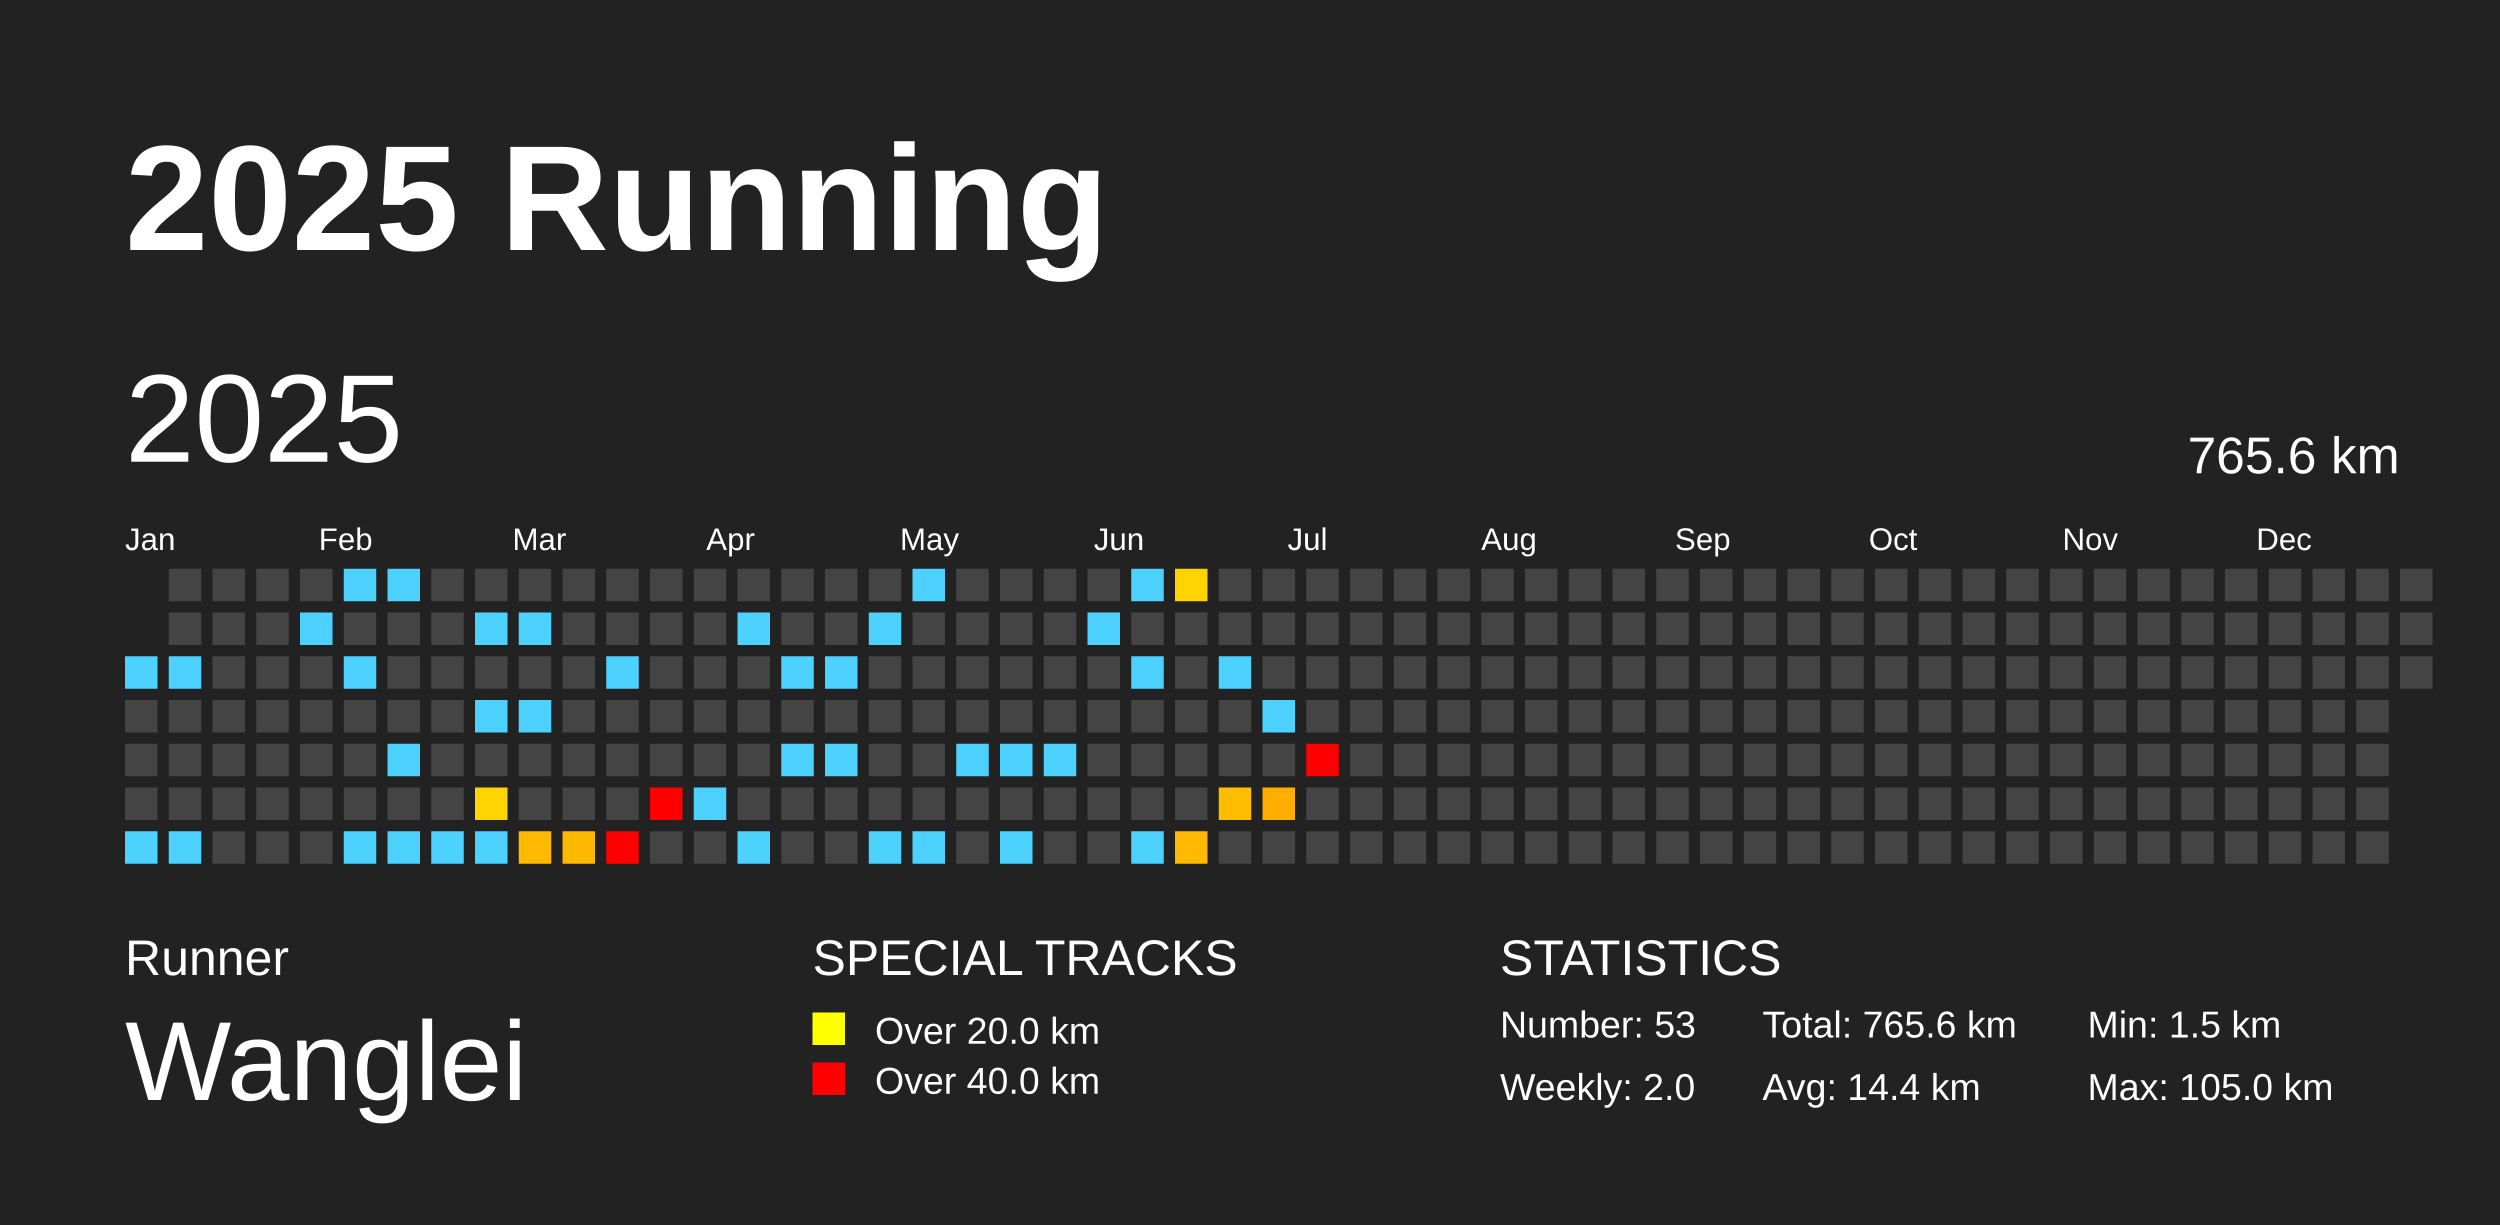
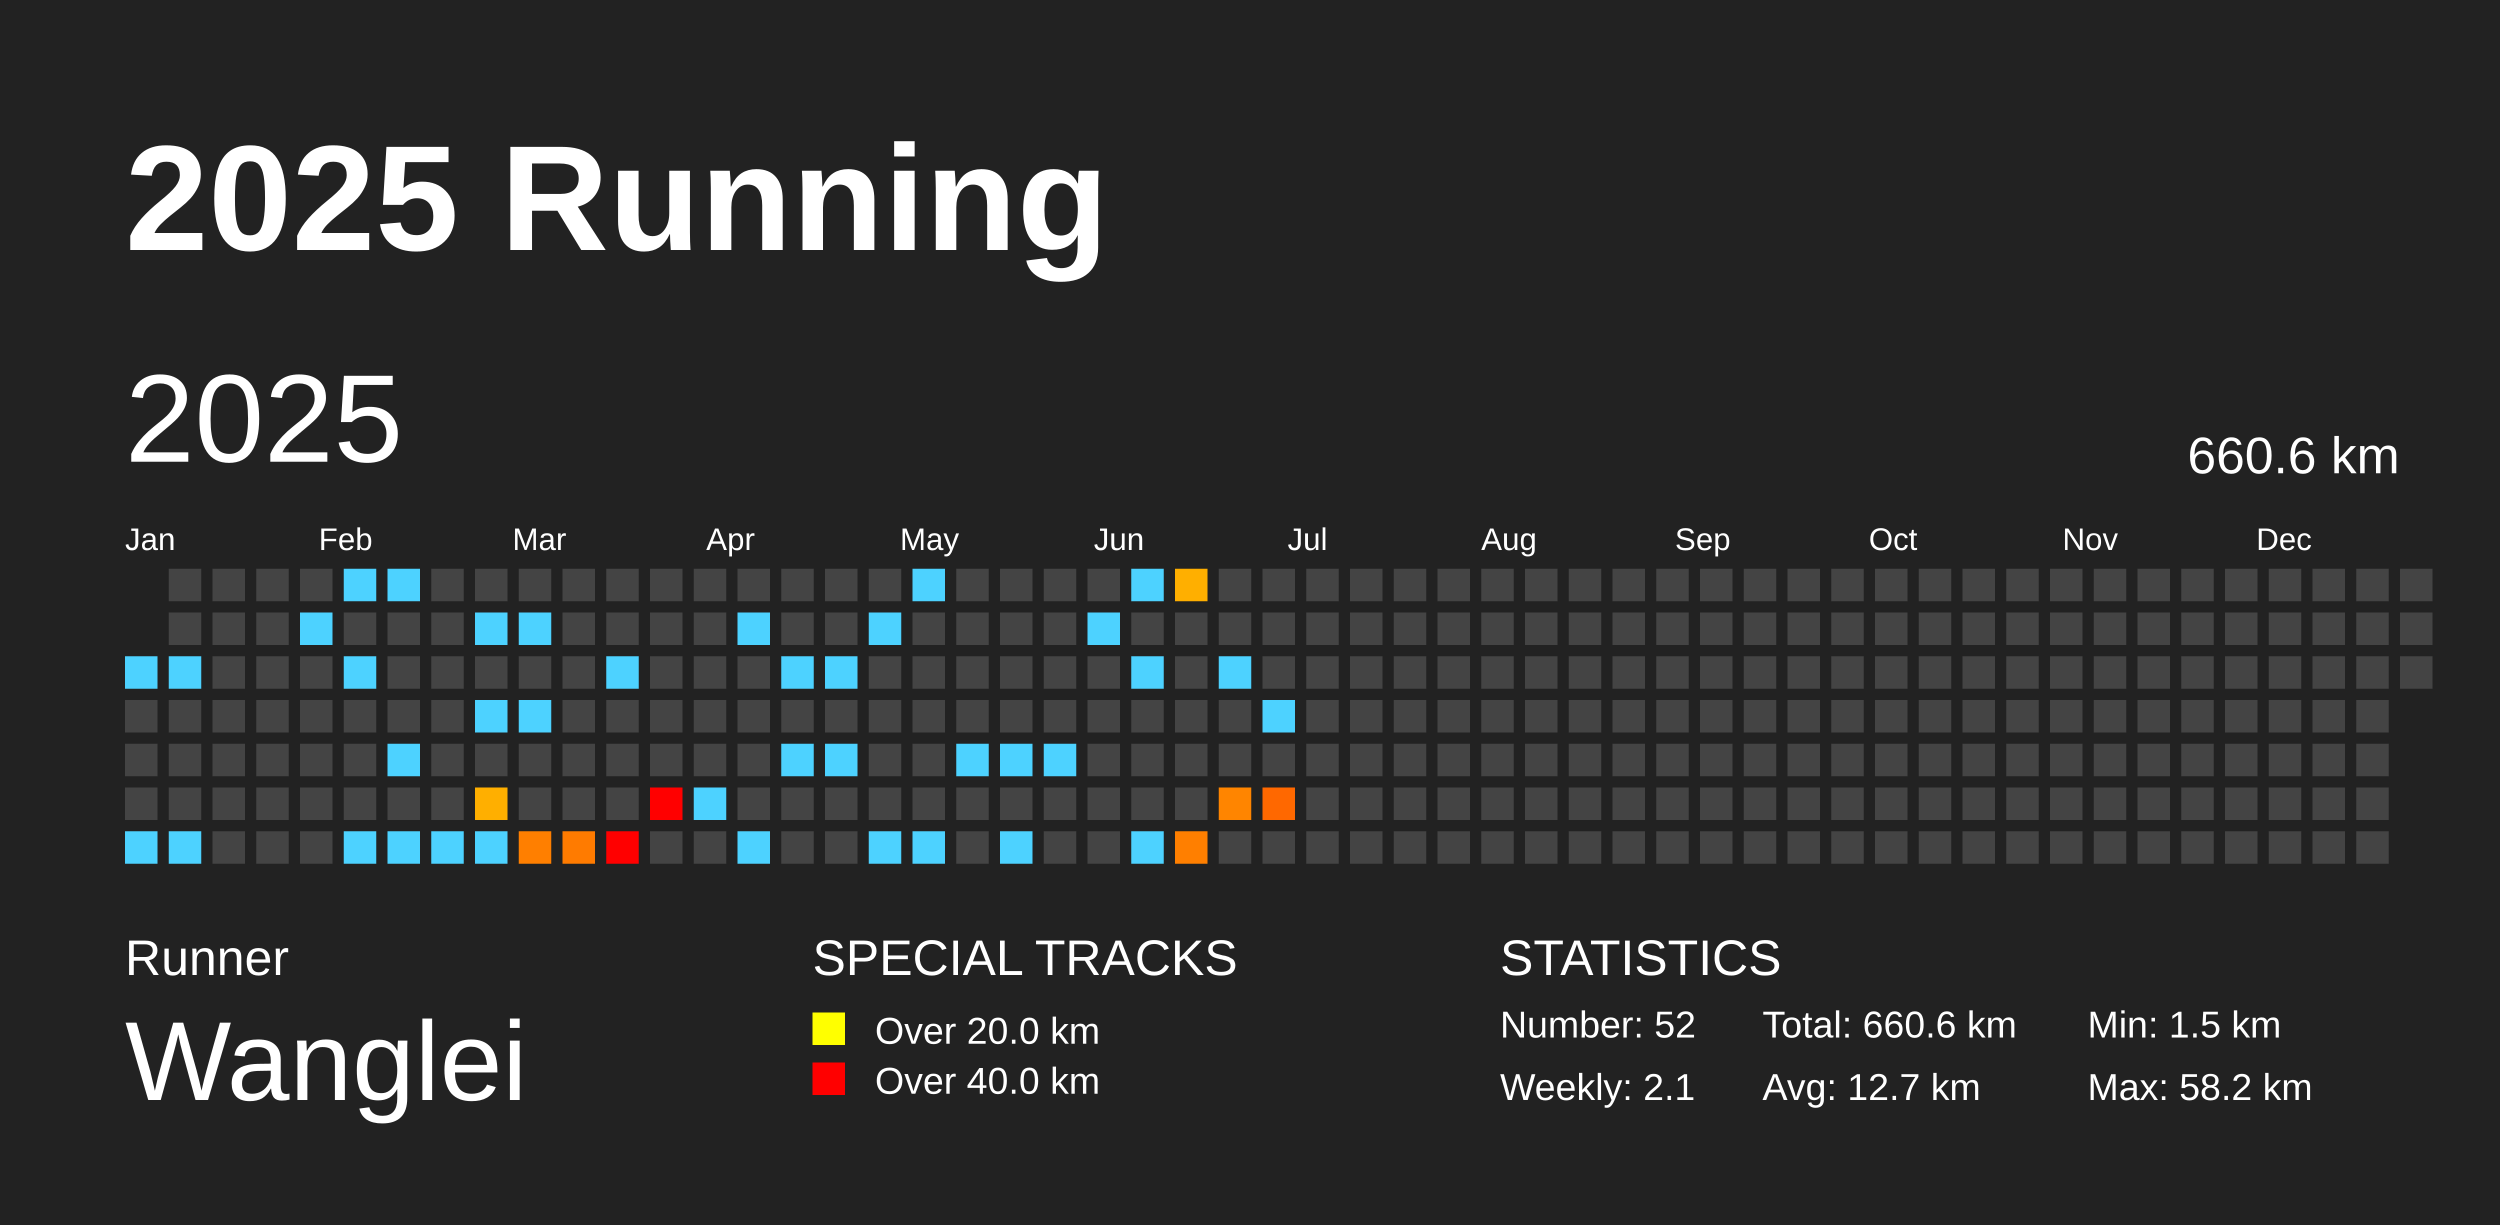
<svg xmlns="http://www.w3.org/2000/svg" baseProfile="full" height="98mm" version="1.1" viewBox="0,0,200,98" width="200mm">
  <defs />
  <rect fill="#222222" height="98" width="200" x="0" y="0" />
  <text fill="#FFFFFF" style="font-size:12px; font-family:Arial; font-weight:bold;" x="10" y="20">2025 Running</text>
  <text fill="#FFFFFF" style="font-size:4px; font-family:Arial" x="10" y="78">Runner</text>
  <text fill="#FFFFFF" style="font-size:9px; font-family:Arial" x="10" y="88">Wanglei</text>
  <text fill="#FFFFFF" style="font-size:4px; font-family:Arial" x="65" y="78">SPECIAL TRACKS</text>
  <rect fill="yellow" height="2.6" width="2.6" x="65" y="81" />
  <text fill="#FFFFFF" style="font-size:3px; font-family:Arial" x="70" y="83.5">Over 20.0 km</text>
  <rect fill="red" height="2.6" width="2.6" x="65" y="85" />
  <text fill="#FFFFFF" style="font-size:3px; font-family:Arial" x="70" y="87.5">Over 40.0 km</text>
  <text fill="#FFFFFF" style="font-size:4px; font-family:Arial" x="120" y="78">STATISTICS</text>
-   <text fill="#FFFFFF" style="font-size:3px; font-family:Arial" x="120" y="83">Number: 53</text>
-   <text fill="#FFFFFF" style="font-size:3px; font-family:Arial" x="120" y="88">Weekly: 2.0</text>
-   <text fill="#FFFFFF" style="font-size:3px; font-family:Arial" x="141" y="83">Total: 765.6 km</text>
-   <text fill="#FFFFFF" style="font-size:3px; font-family:Arial" x="141" y="88">Avg: 14.4 km</text>
+   <text fill="#FFFFFF" style="font-size:3px; font-family:Arial" x="120" y="83">Number: 52</text>
+   <text fill="#FFFFFF" style="font-size:3px; font-family:Arial" x="120" y="88">Weekly: 2.1</text>
+   <text fill="#FFFFFF" style="font-size:3px; font-family:Arial" x="141" y="83">Total: 660.6 km</text>
+   <text fill="#FFFFFF" style="font-size:3px; font-family:Arial" x="141" y="88">Avg: 12.7 km</text>
  <text fill="#FFFFFF" style="font-size:3px; font-family:Arial" x="167" y="83">Min: 1.5 km</text>
-   <text fill="#FFFFFF" style="font-size:3px; font-family:Arial" x="167" y="88">Max: 105.0 km</text>
+   <text fill="#FFFFFF" style="font-size:3px; font-family:Arial" x="167" y="88">Max: 58.2 km</text>
  <text dominant-baseline="hanging" fill="#FFFFFF" style="font-size:10.0px; font-family:Arial;" x="10" y="30">2025</text>
-   <text dominant-baseline="hanging" fill="#FFFFFF" style="font-size:4.125px; font-family:Arial;" x="175" y="35">765.6 km</text>
+   <text dominant-baseline="hanging" fill="#FFFFFF" style="font-size:4.125px; font-family:Arial;" x="175" y="35">660.6 km</text>
  <text fill="#FFFFFF" style="font-size:2.5px; font-family:Arial" x="10.0" y="44">Jan</text>
  <text fill="#FFFFFF" style="font-size:2.5px; font-family:Arial" x="25.5" y="44">Feb</text>
  <text fill="#FFFFFF" style="font-size:2.5px; font-family:Arial" x="41.0" y="44">Mar</text>
  <text fill="#FFFFFF" style="font-size:2.5px; font-family:Arial" x="56.5" y="44">Apr</text>
  <text fill="#FFFFFF" style="font-size:2.5px; font-family:Arial" x="72.0" y="44">May</text>
  <text fill="#FFFFFF" style="font-size:2.5px; font-family:Arial" x="87.5" y="44">Jun</text>
  <text fill="#FFFFFF" style="font-size:2.5px; font-family:Arial" x="103.0" y="44">Jul</text>
  <text fill="#FFFFFF" style="font-size:2.5px; font-family:Arial" x="118.5" y="44">Aug</text>
  <text fill="#FFFFFF" style="font-size:2.5px; font-family:Arial" x="134.0" y="44">Sep</text>
  <text fill="#FFFFFF" style="font-size:2.5px; font-family:Arial" x="149.5" y="44">Oct</text>
  <text fill="#FFFFFF" style="font-size:2.5px; font-family:Arial" x="165.0" y="44">Nov</text>
  <text fill="#FFFFFF" style="font-size:2.5px; font-family:Arial" x="180.5" y="44">Dec</text>
  <rect fill="#4dd2ff" height="2.6" width="2.6" x="10.0" y="52.5" />
  <rect fill="#444444" height="2.6" width="2.6" x="10.0" y="56.0" />
  <rect fill="#444444" height="2.6" width="2.6" x="10.0" y="59.5" />
  <rect fill="#444444" height="2.6" width="2.6" x="10.0" y="63.0" />
  <rect fill="#4dd2ff" height="2.6" width="2.6" x="10.0" y="66.5" />
  <rect fill="#444444" height="2.6" width="2.6" x="13.5" y="45.5" />
  <rect fill="#444444" height="2.6" width="2.6" x="13.5" y="49.0" />
  <rect fill="#4dd2ff" height="2.6" width="2.6" x="13.5" y="52.5" />
  <rect fill="#444444" height="2.6" width="2.6" x="13.5" y="56.0" />
  <rect fill="#444444" height="2.6" width="2.6" x="13.5" y="59.5" />
  <rect fill="#444444" height="2.6" width="2.6" x="13.5" y="63.0" />
  <rect fill="#4dd2ff" height="2.6" width="2.6" x="13.5" y="66.5" />
  <rect fill="#444444" height="2.6" width="2.6" x="17.0" y="45.5" />
  <rect fill="#444444" height="2.6" width="2.6" x="17.0" y="49.0" />
  <rect fill="#444444" height="2.6" width="2.6" x="17.0" y="52.5" />
  <rect fill="#444444" height="2.6" width="2.6" x="17.0" y="56.0" />
  <rect fill="#444444" height="2.6" width="2.6" x="17.0" y="59.5" />
  <rect fill="#444444" height="2.6" width="2.6" x="17.0" y="63.0" />
  <rect fill="#444444" height="2.6" width="2.6" x="17.0" y="66.5" />
  <rect fill="#444444" height="2.6" width="2.6" x="20.5" y="45.5" />
  <rect fill="#444444" height="2.6" width="2.6" x="20.5" y="49.0" />
  <rect fill="#444444" height="2.6" width="2.6" x="20.5" y="52.5" />
  <rect fill="#444444" height="2.6" width="2.6" x="20.5" y="56.0" />
  <rect fill="#444444" height="2.6" width="2.6" x="20.5" y="59.5" />
  <rect fill="#444444" height="2.6" width="2.6" x="20.5" y="63.0" />
  <rect fill="#444444" height="2.6" width="2.6" x="20.5" y="66.5" />
  <rect fill="#444444" height="2.6" width="2.6" x="24.0" y="45.5" />
  <rect fill="#4dd2ff" height="2.6" width="2.6" x="24.0" y="49.0" />
  <rect fill="#444444" height="2.6" width="2.6" x="24.0" y="52.5" />
  <rect fill="#444444" height="2.6" width="2.6" x="24.0" y="56.0" />
  <rect fill="#444444" height="2.6" width="2.6" x="24.0" y="59.5" />
  <rect fill="#444444" height="2.6" width="2.6" x="24.0" y="63.0" />
  <rect fill="#444444" height="2.6" width="2.6" x="24.0" y="66.5" />
  <rect fill="#4dd2ff" height="2.6" width="2.6" x="27.5" y="45.5" />
  <rect fill="#444444" height="2.6" width="2.6" x="27.5" y="49.0" />
  <rect fill="#4dd2ff" height="2.6" width="2.6" x="27.5" y="52.5" />
  <rect fill="#444444" height="2.6" width="2.6" x="27.5" y="56.0" />
  <rect fill="#444444" height="2.6" width="2.6" x="27.5" y="59.5" />
  <rect fill="#444444" height="2.6" width="2.6" x="27.5" y="63.0" />
  <rect fill="#4dd2ff" height="2.6" width="2.6" x="27.5" y="66.5" />
  <rect fill="#4dd2ff" height="2.6" width="2.6" x="31.0" y="45.5" />
  <rect fill="#444444" height="2.6" width="2.6" x="31.0" y="49.0" />
  <rect fill="#444444" height="2.6" width="2.6" x="31.0" y="52.5" />
  <rect fill="#444444" height="2.6" width="2.6" x="31.0" y="56.0" />
  <rect fill="#4dd2ff" height="2.6" width="2.6" x="31.0" y="59.5" />
  <rect fill="#444444" height="2.6" width="2.6" x="31.0" y="63.0" />
  <rect fill="#4dd2ff" height="2.6" width="2.6" x="31.0" y="66.5" />
  <rect fill="#444444" height="2.6" width="2.6" x="34.5" y="45.5" />
  <rect fill="#444444" height="2.6" width="2.6" x="34.5" y="49.0" />
  <rect fill="#444444" height="2.6" width="2.6" x="34.5" y="52.5" />
  <rect fill="#444444" height="2.6" width="2.6" x="34.5" y="56.0" />
  <rect fill="#444444" height="2.6" width="2.6" x="34.5" y="59.5" />
  <rect fill="#444444" height="2.6" width="2.6" x="34.5" y="63.0" />
  <rect fill="#4dd2ff" height="2.6" width="2.6" x="34.5" y="66.5" />
  <rect fill="#444444" height="2.6" width="2.6" x="38.0" y="45.5" />
  <rect fill="#4dd2ff" height="2.6" width="2.6" x="38.0" y="49.0" />
  <rect fill="#444444" height="2.6" width="2.6" x="38.0" y="52.5" />
  <rect fill="#4dd2ff" height="2.6" width="2.6" x="38.0" y="56.0" />
  <rect fill="#444444" height="2.6" width="2.6" x="38.0" y="59.5" />
-   <rect fill="#ffd400" height="2.6" width="2.6" x="38.0" y="63.0" />
+   <rect fill="#ffaf00" height="2.6" width="2.6" x="38.0" y="63.0" />
  <rect fill="#4dd2ff" height="2.6" width="2.6" x="38.0" y="66.5" />
  <rect fill="#444444" height="2.6" width="2.6" x="41.5" y="45.5" />
  <rect fill="#4dd2ff" height="2.6" width="2.6" x="41.5" y="49.0" />
  <rect fill="#444444" height="2.6" width="2.6" x="41.5" y="52.5" />
  <rect fill="#4dd2ff" height="2.6" width="2.6" x="41.5" y="56.0" />
  <rect fill="#444444" height="2.6" width="2.6" x="41.5" y="59.5" />
  <rect fill="#444444" height="2.6" width="2.6" x="41.5" y="63.0" />
-   <rect fill="#ffba00" height="2.6" width="2.6" x="41.5" y="66.5" />
+   <rect fill="#ff7f00" height="2.6" width="2.6" x="41.5" y="66.5" />
  <rect fill="#444444" height="2.6" width="2.6" x="45.0" y="45.5" />
  <rect fill="#444444" height="2.6" width="2.6" x="45.0" y="49.0" />
  <rect fill="#444444" height="2.6" width="2.6" x="45.0" y="52.5" />
  <rect fill="#444444" height="2.6" width="2.6" x="45.0" y="56.0" />
  <rect fill="#444444" height="2.6" width="2.6" x="45.0" y="59.5" />
  <rect fill="#444444" height="2.6" width="2.6" x="45.0" y="63.0" />
-   <rect fill="#ffb800" height="2.6" width="2.6" x="45.0" y="66.5" />
+   <rect fill="#ff7b00" height="2.6" width="2.6" x="45.0" y="66.5" />
  <rect fill="#444444" height="2.6" width="2.6" x="48.5" y="45.5" />
  <rect fill="#444444" height="2.6" width="2.6" x="48.5" y="49.0" />
  <rect fill="#4dd2ff" height="2.6" width="2.6" x="48.5" y="52.5" />
  <rect fill="#444444" height="2.6" width="2.6" x="48.5" y="56.0" />
  <rect fill="#444444" height="2.6" width="2.6" x="48.5" y="59.5" />
  <rect fill="#444444" height="2.6" width="2.6" x="48.5" y="63.0" />
  <rect fill="red" height="2.6" width="2.6" x="48.5" y="66.5" />
  <rect fill="#444444" height="2.6" width="2.6" x="52.0" y="45.5" />
  <rect fill="#444444" height="2.6" width="2.6" x="52.0" y="49.0" />
  <rect fill="#444444" height="2.6" width="2.6" x="52.0" y="52.5" />
  <rect fill="#444444" height="2.6" width="2.6" x="52.0" y="56.0" />
  <rect fill="#444444" height="2.6" width="2.6" x="52.0" y="59.5" />
  <rect fill="red" height="2.6" width="2.6" x="52.0" y="63.0" />
  <rect fill="#444444" height="2.6" width="2.6" x="52.0" y="66.5" />
  <rect fill="#444444" height="2.6" width="2.6" x="55.5" y="45.5" />
  <rect fill="#444444" height="2.6" width="2.6" x="55.5" y="49.0" />
  <rect fill="#444444" height="2.6" width="2.6" x="55.5" y="52.5" />
  <rect fill="#444444" height="2.6" width="2.6" x="55.5" y="56.0" />
  <rect fill="#444444" height="2.6" width="2.6" x="55.5" y="59.5" />
  <rect fill="#4dd2ff" height="2.6" width="2.6" x="55.5" y="63.0" />
  <rect fill="#444444" height="2.6" width="2.6" x="55.5" y="66.5" />
  <rect fill="#444444" height="2.6" width="2.6" x="59.0" y="45.5" />
  <rect fill="#4dd2ff" height="2.6" width="2.6" x="59.0" y="49.0" />
  <rect fill="#444444" height="2.6" width="2.6" x="59.0" y="52.5" />
  <rect fill="#444444" height="2.6" width="2.6" x="59.0" y="56.0" />
  <rect fill="#444444" height="2.6" width="2.6" x="59.0" y="59.5" />
  <rect fill="#444444" height="2.6" width="2.6" x="59.0" y="63.0" />
  <rect fill="#4dd2ff" height="2.6" width="2.6" x="59.0" y="66.5" />
  <rect fill="#444444" height="2.6" width="2.6" x="62.5" y="45.5" />
  <rect fill="#444444" height="2.6" width="2.6" x="62.5" y="49.0" />
  <rect fill="#4dd2ff" height="2.6" width="2.6" x="62.5" y="52.5" />
  <rect fill="#444444" height="2.6" width="2.6" x="62.5" y="56.0" />
  <rect fill="#4dd2ff" height="2.6" width="2.6" x="62.5" y="59.5" />
  <rect fill="#444444" height="2.6" width="2.6" x="62.5" y="63.0" />
  <rect fill="#444444" height="2.6" width="2.6" x="62.5" y="66.5" />
  <rect fill="#444444" height="2.6" width="2.6" x="66.0" y="45.5" />
  <rect fill="#444444" height="2.6" width="2.6" x="66.0" y="49.0" />
  <rect fill="#4dd2ff" height="2.6" width="2.6" x="66.0" y="52.5" />
  <rect fill="#444444" height="2.6" width="2.6" x="66.0" y="56.0" />
  <rect fill="#4dd2ff" height="2.6" width="2.6" x="66.0" y="59.5" />
  <rect fill="#444444" height="2.6" width="2.6" x="66.0" y="63.0" />
  <rect fill="#444444" height="2.6" width="2.6" x="66.0" y="66.5" />
  <rect fill="#444444" height="2.6" width="2.6" x="69.5" y="45.5" />
  <rect fill="#4dd2ff" height="2.6" width="2.6" x="69.5" y="49.0" />
  <rect fill="#444444" height="2.6" width="2.6" x="69.5" y="52.5" />
  <rect fill="#444444" height="2.6" width="2.6" x="69.5" y="56.0" />
  <rect fill="#444444" height="2.6" width="2.6" x="69.5" y="59.5" />
  <rect fill="#444444" height="2.6" width="2.6" x="69.5" y="63.0" />
  <rect fill="#4dd2ff" height="2.6" width="2.6" x="69.5" y="66.5" />
  <rect fill="#4dd2ff" height="2.6" width="2.6" x="73.0" y="45.5" />
  <rect fill="#444444" height="2.6" width="2.6" x="73.0" y="49.0" />
  <rect fill="#444444" height="2.6" width="2.6" x="73.0" y="52.5" />
  <rect fill="#444444" height="2.6" width="2.6" x="73.0" y="56.0" />
  <rect fill="#444444" height="2.6" width="2.6" x="73.0" y="59.5" />
  <rect fill="#444444" height="2.6" width="2.6" x="73.0" y="63.0" />
  <rect fill="#4dd2ff" height="2.6" width="2.6" x="73.0" y="66.5" />
  <rect fill="#444444" height="2.6" width="2.6" x="76.5" y="45.5" />
  <rect fill="#444444" height="2.6" width="2.6" x="76.5" y="49.0" />
  <rect fill="#444444" height="2.6" width="2.6" x="76.5" y="52.5" />
  <rect fill="#444444" height="2.6" width="2.6" x="76.5" y="56.0" />
  <rect fill="#4dd2ff" height="2.6" width="2.6" x="76.5" y="59.5" />
  <rect fill="#444444" height="2.6" width="2.6" x="76.5" y="63.0" />
  <rect fill="#444444" height="2.6" width="2.6" x="76.5" y="66.5" />
  <rect fill="#444444" height="2.6" width="2.6" x="80.0" y="45.5" />
  <rect fill="#444444" height="2.6" width="2.6" x="80.0" y="49.0" />
  <rect fill="#444444" height="2.6" width="2.6" x="80.0" y="52.5" />
  <rect fill="#444444" height="2.6" width="2.6" x="80.0" y="56.0" />
  <rect fill="#4dd2ff" height="2.6" width="2.6" x="80.0" y="59.5" />
  <rect fill="#444444" height="2.6" width="2.6" x="80.0" y="63.0" />
  <rect fill="#4dd2ff" height="2.6" width="2.6" x="80.0" y="66.5" />
  <rect fill="#444444" height="2.6" width="2.6" x="83.5" y="45.5" />
  <rect fill="#444444" height="2.6" width="2.6" x="83.5" y="49.0" />
  <rect fill="#444444" height="2.6" width="2.6" x="83.5" y="52.5" />
  <rect fill="#444444" height="2.6" width="2.6" x="83.5" y="56.0" />
  <rect fill="#4dd2ff" height="2.6" width="2.6" x="83.5" y="59.5" />
  <rect fill="#444444" height="2.6" width="2.6" x="83.5" y="63.0" />
  <rect fill="#444444" height="2.6" width="2.6" x="83.5" y="66.5" />
  <rect fill="#444444" height="2.6" width="2.6" x="87.0" y="45.5" />
  <rect fill="#4dd2ff" height="2.6" width="2.6" x="87.0" y="49.0" />
  <rect fill="#444444" height="2.6" width="2.6" x="87.0" y="52.5" />
  <rect fill="#444444" height="2.6" width="2.6" x="87.0" y="56.0" />
  <rect fill="#444444" height="2.6" width="2.6" x="87.0" y="59.5" />
  <rect fill="#444444" height="2.6" width="2.6" x="87.0" y="63.0" />
  <rect fill="#444444" height="2.6" width="2.6" x="87.0" y="66.5" />
  <rect fill="#4dd2ff" height="2.6" width="2.6" x="90.5" y="45.5" />
  <rect fill="#444444" height="2.6" width="2.6" x="90.5" y="49.0" />
  <rect fill="#4dd2ff" height="2.6" width="2.6" x="90.5" y="52.5" />
  <rect fill="#444444" height="2.6" width="2.6" x="90.5" y="56.0" />
  <rect fill="#444444" height="2.6" width="2.6" x="90.5" y="59.5" />
  <rect fill="#444444" height="2.6" width="2.6" x="90.5" y="63.0" />
  <rect fill="#4dd2ff" height="2.6" width="2.6" x="90.5" y="66.5" />
-   <rect fill="#ffd400" height="2.6" width="2.6" x="94.0" y="45.5" />
+   <rect fill="#ffaf00" height="2.6" width="2.6" x="94.0" y="45.5" />
  <rect fill="#444444" height="2.6" width="2.6" x="94.0" y="49.0" />
  <rect fill="#444444" height="2.6" width="2.6" x="94.0" y="52.5" />
  <rect fill="#444444" height="2.6" width="2.6" x="94.0" y="56.0" />
  <rect fill="#444444" height="2.6" width="2.6" x="94.0" y="59.5" />
  <rect fill="#444444" height="2.6" width="2.6" x="94.0" y="63.0" />
-   <rect fill="#ffba00" height="2.6" width="2.6" x="94.0" y="66.5" />
+   <rect fill="#ff7f00" height="2.6" width="2.6" x="94.0" y="66.5" />
  <rect fill="#444444" height="2.6" width="2.6" x="97.5" y="45.5" />
  <rect fill="#444444" height="2.6" width="2.6" x="97.5" y="49.0" />
  <rect fill="#4dd2ff" height="2.6" width="2.6" x="97.5" y="52.5" />
  <rect fill="#444444" height="2.6" width="2.6" x="97.5" y="56.0" />
  <rect fill="#444444" height="2.6" width="2.6" x="97.5" y="59.5" />
-   <rect fill="#ffbd00" height="2.6" width="2.6" x="97.5" y="63.0" />
+   <rect fill="#ff8500" height="2.6" width="2.6" x="97.5" y="63.0" />
  <rect fill="#444444" height="2.6" width="2.6" x="97.5" y="66.5" />
  <rect fill="#444444" height="2.6" width="2.6" x="101.0" y="45.5" />
  <rect fill="#444444" height="2.6" width="2.6" x="101.0" y="49.0" />
  <rect fill="#444444" height="2.6" width="2.6" x="101.0" y="52.5" />
  <rect fill="#4dd2ff" height="2.6" width="2.6" x="101.0" y="56.0" />
  <rect fill="#444444" height="2.6" width="2.6" x="101.0" y="59.5" />
-   <rect fill="#ffae00" height="2.6" width="2.6" x="101.0" y="63.0" />
+   <rect fill="#ff6800" height="2.6" width="2.6" x="101.0" y="63.0" />
  <rect fill="#444444" height="2.6" width="2.6" x="101.0" y="66.5" />
  <rect fill="#444444" height="2.6" width="2.6" x="104.5" y="45.5" />
  <rect fill="#444444" height="2.6" width="2.6" x="104.5" y="49.0" />
  <rect fill="#444444" height="2.6" width="2.6" x="104.5" y="52.5" />
  <rect fill="#444444" height="2.6" width="2.6" x="104.5" y="56.0" />
-   <rect fill="red" height="2.6" width="2.6" x="104.5" y="59.5" />
+   <rect fill="#444444" height="2.6" width="2.6" x="104.5" y="59.5" />
  <rect fill="#444444" height="2.6" width="2.6" x="104.5" y="63.0" />
  <rect fill="#444444" height="2.6" width="2.6" x="104.5" y="66.5" />
  <rect fill="#444444" height="2.6" width="2.6" x="108.0" y="45.5" />
  <rect fill="#444444" height="2.6" width="2.6" x="108.0" y="49.0" />
  <rect fill="#444444" height="2.6" width="2.6" x="108.0" y="52.5" />
  <rect fill="#444444" height="2.6" width="2.6" x="108.0" y="56.0" />
  <rect fill="#444444" height="2.6" width="2.6" x="108.0" y="59.5" />
  <rect fill="#444444" height="2.6" width="2.6" x="108.0" y="63.0" />
  <rect fill="#444444" height="2.6" width="2.6" x="108.0" y="66.5" />
  <rect fill="#444444" height="2.6" width="2.6" x="111.5" y="45.5" />
  <rect fill="#444444" height="2.6" width="2.6" x="111.5" y="49.0" />
  <rect fill="#444444" height="2.6" width="2.6" x="111.5" y="52.5" />
  <rect fill="#444444" height="2.6" width="2.6" x="111.5" y="56.0" />
  <rect fill="#444444" height="2.6" width="2.6" x="111.5" y="59.5" />
  <rect fill="#444444" height="2.6" width="2.6" x="111.5" y="63.0" />
  <rect fill="#444444" height="2.6" width="2.6" x="111.5" y="66.5" />
  <rect fill="#444444" height="2.6" width="2.6" x="115.0" y="45.5" />
  <rect fill="#444444" height="2.6" width="2.6" x="115.0" y="49.0" />
  <rect fill="#444444" height="2.6" width="2.6" x="115.0" y="52.5" />
  <rect fill="#444444" height="2.6" width="2.6" x="115.0" y="56.0" />
  <rect fill="#444444" height="2.6" width="2.6" x="115.0" y="59.5" />
  <rect fill="#444444" height="2.6" width="2.6" x="115.0" y="63.0" />
  <rect fill="#444444" height="2.6" width="2.6" x="115.0" y="66.5" />
  <rect fill="#444444" height="2.6" width="2.6" x="118.5" y="45.5" />
  <rect fill="#444444" height="2.6" width="2.6" x="118.5" y="49.0" />
  <rect fill="#444444" height="2.6" width="2.6" x="118.5" y="52.5" />
  <rect fill="#444444" height="2.6" width="2.6" x="118.5" y="56.0" />
  <rect fill="#444444" height="2.6" width="2.6" x="118.5" y="59.5" />
  <rect fill="#444444" height="2.6" width="2.6" x="118.5" y="63.0" />
  <rect fill="#444444" height="2.6" width="2.6" x="118.5" y="66.5" />
  <rect fill="#444444" height="2.6" width="2.6" x="122.0" y="45.5" />
  <rect fill="#444444" height="2.6" width="2.6" x="122.0" y="49.0" />
  <rect fill="#444444" height="2.6" width="2.6" x="122.0" y="52.5" />
  <rect fill="#444444" height="2.6" width="2.6" x="122.0" y="56.0" />
  <rect fill="#444444" height="2.6" width="2.6" x="122.0" y="59.5" />
  <rect fill="#444444" height="2.6" width="2.6" x="122.0" y="63.0" />
  <rect fill="#444444" height="2.6" width="2.6" x="122.0" y="66.5" />
  <rect fill="#444444" height="2.6" width="2.6" x="125.5" y="45.5" />
  <rect fill="#444444" height="2.6" width="2.6" x="125.5" y="49.0" />
  <rect fill="#444444" height="2.6" width="2.6" x="125.5" y="52.5" />
  <rect fill="#444444" height="2.6" width="2.6" x="125.5" y="56.0" />
  <rect fill="#444444" height="2.6" width="2.6" x="125.5" y="59.5" />
  <rect fill="#444444" height="2.6" width="2.6" x="125.5" y="63.0" />
  <rect fill="#444444" height="2.6" width="2.6" x="125.5" y="66.5" />
  <rect fill="#444444" height="2.6" width="2.6" x="129.0" y="45.5" />
  <rect fill="#444444" height="2.6" width="2.6" x="129.0" y="49.0" />
  <rect fill="#444444" height="2.6" width="2.6" x="129.0" y="52.5" />
  <rect fill="#444444" height="2.6" width="2.6" x="129.0" y="56.0" />
  <rect fill="#444444" height="2.6" width="2.6" x="129.0" y="59.5" />
  <rect fill="#444444" height="2.6" width="2.6" x="129.0" y="63.0" />
  <rect fill="#444444" height="2.6" width="2.6" x="129.0" y="66.5" />
  <rect fill="#444444" height="2.6" width="2.6" x="132.5" y="45.5" />
  <rect fill="#444444" height="2.6" width="2.6" x="132.5" y="49.0" />
  <rect fill="#444444" height="2.6" width="2.6" x="132.5" y="52.5" />
  <rect fill="#444444" height="2.6" width="2.6" x="132.5" y="56.0" />
  <rect fill="#444444" height="2.6" width="2.6" x="132.5" y="59.5" />
  <rect fill="#444444" height="2.6" width="2.6" x="132.5" y="63.0" />
  <rect fill="#444444" height="2.6" width="2.6" x="132.5" y="66.5" />
  <rect fill="#444444" height="2.6" width="2.6" x="136.0" y="45.5" />
  <rect fill="#444444" height="2.6" width="2.6" x="136.0" y="49.0" />
  <rect fill="#444444" height="2.6" width="2.6" x="136.0" y="52.5" />
  <rect fill="#444444" height="2.6" width="2.6" x="136.0" y="56.0" />
  <rect fill="#444444" height="2.6" width="2.6" x="136.0" y="59.5" />
  <rect fill="#444444" height="2.6" width="2.6" x="136.0" y="63.0" />
  <rect fill="#444444" height="2.6" width="2.6" x="136.0" y="66.5" />
  <rect fill="#444444" height="2.6" width="2.6" x="139.5" y="45.5" />
  <rect fill="#444444" height="2.6" width="2.6" x="139.5" y="49.0" />
  <rect fill="#444444" height="2.6" width="2.6" x="139.5" y="52.5" />
  <rect fill="#444444" height="2.6" width="2.6" x="139.5" y="56.0" />
  <rect fill="#444444" height="2.6" width="2.6" x="139.5" y="59.5" />
  <rect fill="#444444" height="2.6" width="2.6" x="139.5" y="63.0" />
  <rect fill="#444444" height="2.6" width="2.6" x="139.5" y="66.5" />
  <rect fill="#444444" height="2.6" width="2.6" x="143.0" y="45.5" />
  <rect fill="#444444" height="2.6" width="2.6" x="143.0" y="49.0" />
  <rect fill="#444444" height="2.6" width="2.6" x="143.0" y="52.5" />
  <rect fill="#444444" height="2.6" width="2.6" x="143.0" y="56.0" />
  <rect fill="#444444" height="2.6" width="2.6" x="143.0" y="59.5" />
  <rect fill="#444444" height="2.6" width="2.6" x="143.0" y="63.0" />
  <rect fill="#444444" height="2.6" width="2.6" x="143.0" y="66.5" />
  <rect fill="#444444" height="2.6" width="2.6" x="146.5" y="45.5" />
  <rect fill="#444444" height="2.6" width="2.6" x="146.5" y="49.0" />
  <rect fill="#444444" height="2.6" width="2.6" x="146.5" y="52.5" />
  <rect fill="#444444" height="2.6" width="2.6" x="146.5" y="56.0" />
  <rect fill="#444444" height="2.6" width="2.6" x="146.5" y="59.5" />
  <rect fill="#444444" height="2.6" width="2.6" x="146.5" y="63.0" />
  <rect fill="#444444" height="2.6" width="2.6" x="146.5" y="66.5" />
  <rect fill="#444444" height="2.6" width="2.6" x="150.0" y="45.5" />
  <rect fill="#444444" height="2.6" width="2.6" x="150.0" y="49.0" />
  <rect fill="#444444" height="2.6" width="2.6" x="150.0" y="52.5" />
  <rect fill="#444444" height="2.6" width="2.6" x="150.0" y="56.0" />
  <rect fill="#444444" height="2.6" width="2.6" x="150.0" y="59.5" />
  <rect fill="#444444" height="2.6" width="2.6" x="150.0" y="63.0" />
  <rect fill="#444444" height="2.6" width="2.6" x="150.0" y="66.5" />
  <rect fill="#444444" height="2.6" width="2.6" x="153.5" y="45.5" />
  <rect fill="#444444" height="2.6" width="2.6" x="153.5" y="49.0" />
  <rect fill="#444444" height="2.6" width="2.6" x="153.5" y="52.5" />
  <rect fill="#444444" height="2.6" width="2.6" x="153.5" y="56.0" />
  <rect fill="#444444" height="2.6" width="2.6" x="153.5" y="59.5" />
  <rect fill="#444444" height="2.6" width="2.6" x="153.5" y="63.0" />
  <rect fill="#444444" height="2.6" width="2.6" x="153.5" y="66.5" />
  <rect fill="#444444" height="2.6" width="2.6" x="157.0" y="45.5" />
  <rect fill="#444444" height="2.6" width="2.6" x="157.0" y="49.0" />
  <rect fill="#444444" height="2.6" width="2.6" x="157.0" y="52.5" />
  <rect fill="#444444" height="2.6" width="2.6" x="157.0" y="56.0" />
  <rect fill="#444444" height="2.6" width="2.6" x="157.0" y="59.5" />
  <rect fill="#444444" height="2.6" width="2.6" x="157.0" y="63.0" />
  <rect fill="#444444" height="2.6" width="2.6" x="157.0" y="66.5" />
  <rect fill="#444444" height="2.6" width="2.6" x="160.5" y="45.5" />
  <rect fill="#444444" height="2.6" width="2.6" x="160.5" y="49.0" />
  <rect fill="#444444" height="2.6" width="2.6" x="160.5" y="52.5" />
  <rect fill="#444444" height="2.6" width="2.6" x="160.5" y="56.0" />
  <rect fill="#444444" height="2.6" width="2.6" x="160.5" y="59.5" />
  <rect fill="#444444" height="2.6" width="2.6" x="160.5" y="63.0" />
  <rect fill="#444444" height="2.6" width="2.6" x="160.5" y="66.5" />
  <rect fill="#444444" height="2.6" width="2.6" x="164.0" y="45.5" />
  <rect fill="#444444" height="2.6" width="2.6" x="164.0" y="49.0" />
  <rect fill="#444444" height="2.6" width="2.6" x="164.0" y="52.5" />
  <rect fill="#444444" height="2.6" width="2.6" x="164.0" y="56.0" />
  <rect fill="#444444" height="2.6" width="2.6" x="164.0" y="59.5" />
  <rect fill="#444444" height="2.6" width="2.6" x="164.0" y="63.0" />
  <rect fill="#444444" height="2.6" width="2.6" x="164.0" y="66.5" />
  <rect fill="#444444" height="2.6" width="2.6" x="167.5" y="45.5" />
  <rect fill="#444444" height="2.6" width="2.6" x="167.5" y="49.0" />
  <rect fill="#444444" height="2.6" width="2.6" x="167.5" y="52.5" />
  <rect fill="#444444" height="2.6" width="2.6" x="167.5" y="56.0" />
  <rect fill="#444444" height="2.6" width="2.6" x="167.5" y="59.5" />
  <rect fill="#444444" height="2.6" width="2.6" x="167.5" y="63.0" />
  <rect fill="#444444" height="2.6" width="2.6" x="167.5" y="66.5" />
  <rect fill="#444444" height="2.6" width="2.6" x="171.0" y="45.5" />
  <rect fill="#444444" height="2.6" width="2.6" x="171.0" y="49.0" />
  <rect fill="#444444" height="2.6" width="2.6" x="171.0" y="52.5" />
  <rect fill="#444444" height="2.6" width="2.6" x="171.0" y="56.0" />
  <rect fill="#444444" height="2.6" width="2.6" x="171.0" y="59.5" />
  <rect fill="#444444" height="2.6" width="2.6" x="171.0" y="63.0" />
  <rect fill="#444444" height="2.6" width="2.6" x="171.0" y="66.5" />
  <rect fill="#444444" height="2.6" width="2.6" x="174.5" y="45.5" />
  <rect fill="#444444" height="2.6" width="2.6" x="174.5" y="49.0" />
  <rect fill="#444444" height="2.6" width="2.6" x="174.5" y="52.5" />
  <rect fill="#444444" height="2.6" width="2.6" x="174.5" y="56.0" />
  <rect fill="#444444" height="2.6" width="2.6" x="174.5" y="59.5" />
  <rect fill="#444444" height="2.6" width="2.6" x="174.5" y="63.0" />
  <rect fill="#444444" height="2.6" width="2.6" x="174.5" y="66.5" />
  <rect fill="#444444" height="2.6" width="2.6" x="178.0" y="45.5" />
  <rect fill="#444444" height="2.6" width="2.6" x="178.0" y="49.0" />
  <rect fill="#444444" height="2.6" width="2.6" x="178.0" y="52.5" />
  <rect fill="#444444" height="2.6" width="2.6" x="178.0" y="56.0" />
  <rect fill="#444444" height="2.6" width="2.6" x="178.0" y="59.5" />
  <rect fill="#444444" height="2.6" width="2.6" x="178.0" y="63.0" />
  <rect fill="#444444" height="2.6" width="2.6" x="178.0" y="66.5" />
  <rect fill="#444444" height="2.6" width="2.6" x="181.5" y="45.5" />
  <rect fill="#444444" height="2.6" width="2.6" x="181.5" y="49.0" />
  <rect fill="#444444" height="2.6" width="2.6" x="181.5" y="52.5" />
  <rect fill="#444444" height="2.6" width="2.6" x="181.5" y="56.0" />
  <rect fill="#444444" height="2.6" width="2.6" x="181.5" y="59.5" />
  <rect fill="#444444" height="2.6" width="2.6" x="181.5" y="63.0" />
  <rect fill="#444444" height="2.6" width="2.6" x="181.5" y="66.5" />
  <rect fill="#444444" height="2.6" width="2.6" x="185.0" y="45.5" />
  <rect fill="#444444" height="2.6" width="2.6" x="185.0" y="49.0" />
  <rect fill="#444444" height="2.6" width="2.6" x="185.0" y="52.5" />
  <rect fill="#444444" height="2.6" width="2.6" x="185.0" y="56.0" />
  <rect fill="#444444" height="2.6" width="2.6" x="185.0" y="59.5" />
  <rect fill="#444444" height="2.6" width="2.6" x="185.0" y="63.0" />
  <rect fill="#444444" height="2.6" width="2.6" x="185.0" y="66.5" />
  <rect fill="#444444" height="2.6" width="2.6" x="188.5" y="45.5" />
  <rect fill="#444444" height="2.6" width="2.6" x="188.5" y="49.0" />
  <rect fill="#444444" height="2.6" width="2.6" x="188.5" y="52.5" />
  <rect fill="#444444" height="2.6" width="2.6" x="188.5" y="56.0" />
  <rect fill="#444444" height="2.6" width="2.6" x="188.5" y="59.5" />
  <rect fill="#444444" height="2.6" width="2.6" x="188.5" y="63.0" />
  <rect fill="#444444" height="2.6" width="2.6" x="188.5" y="66.5" />
  <rect fill="#444444" height="2.6" width="2.6" x="192.0" y="45.5" />
  <rect fill="#444444" height="2.6" width="2.6" x="192.0" y="49.0" />
  <rect fill="#444444" height="2.6" width="2.6" x="192.0" y="52.5" />
</svg>
